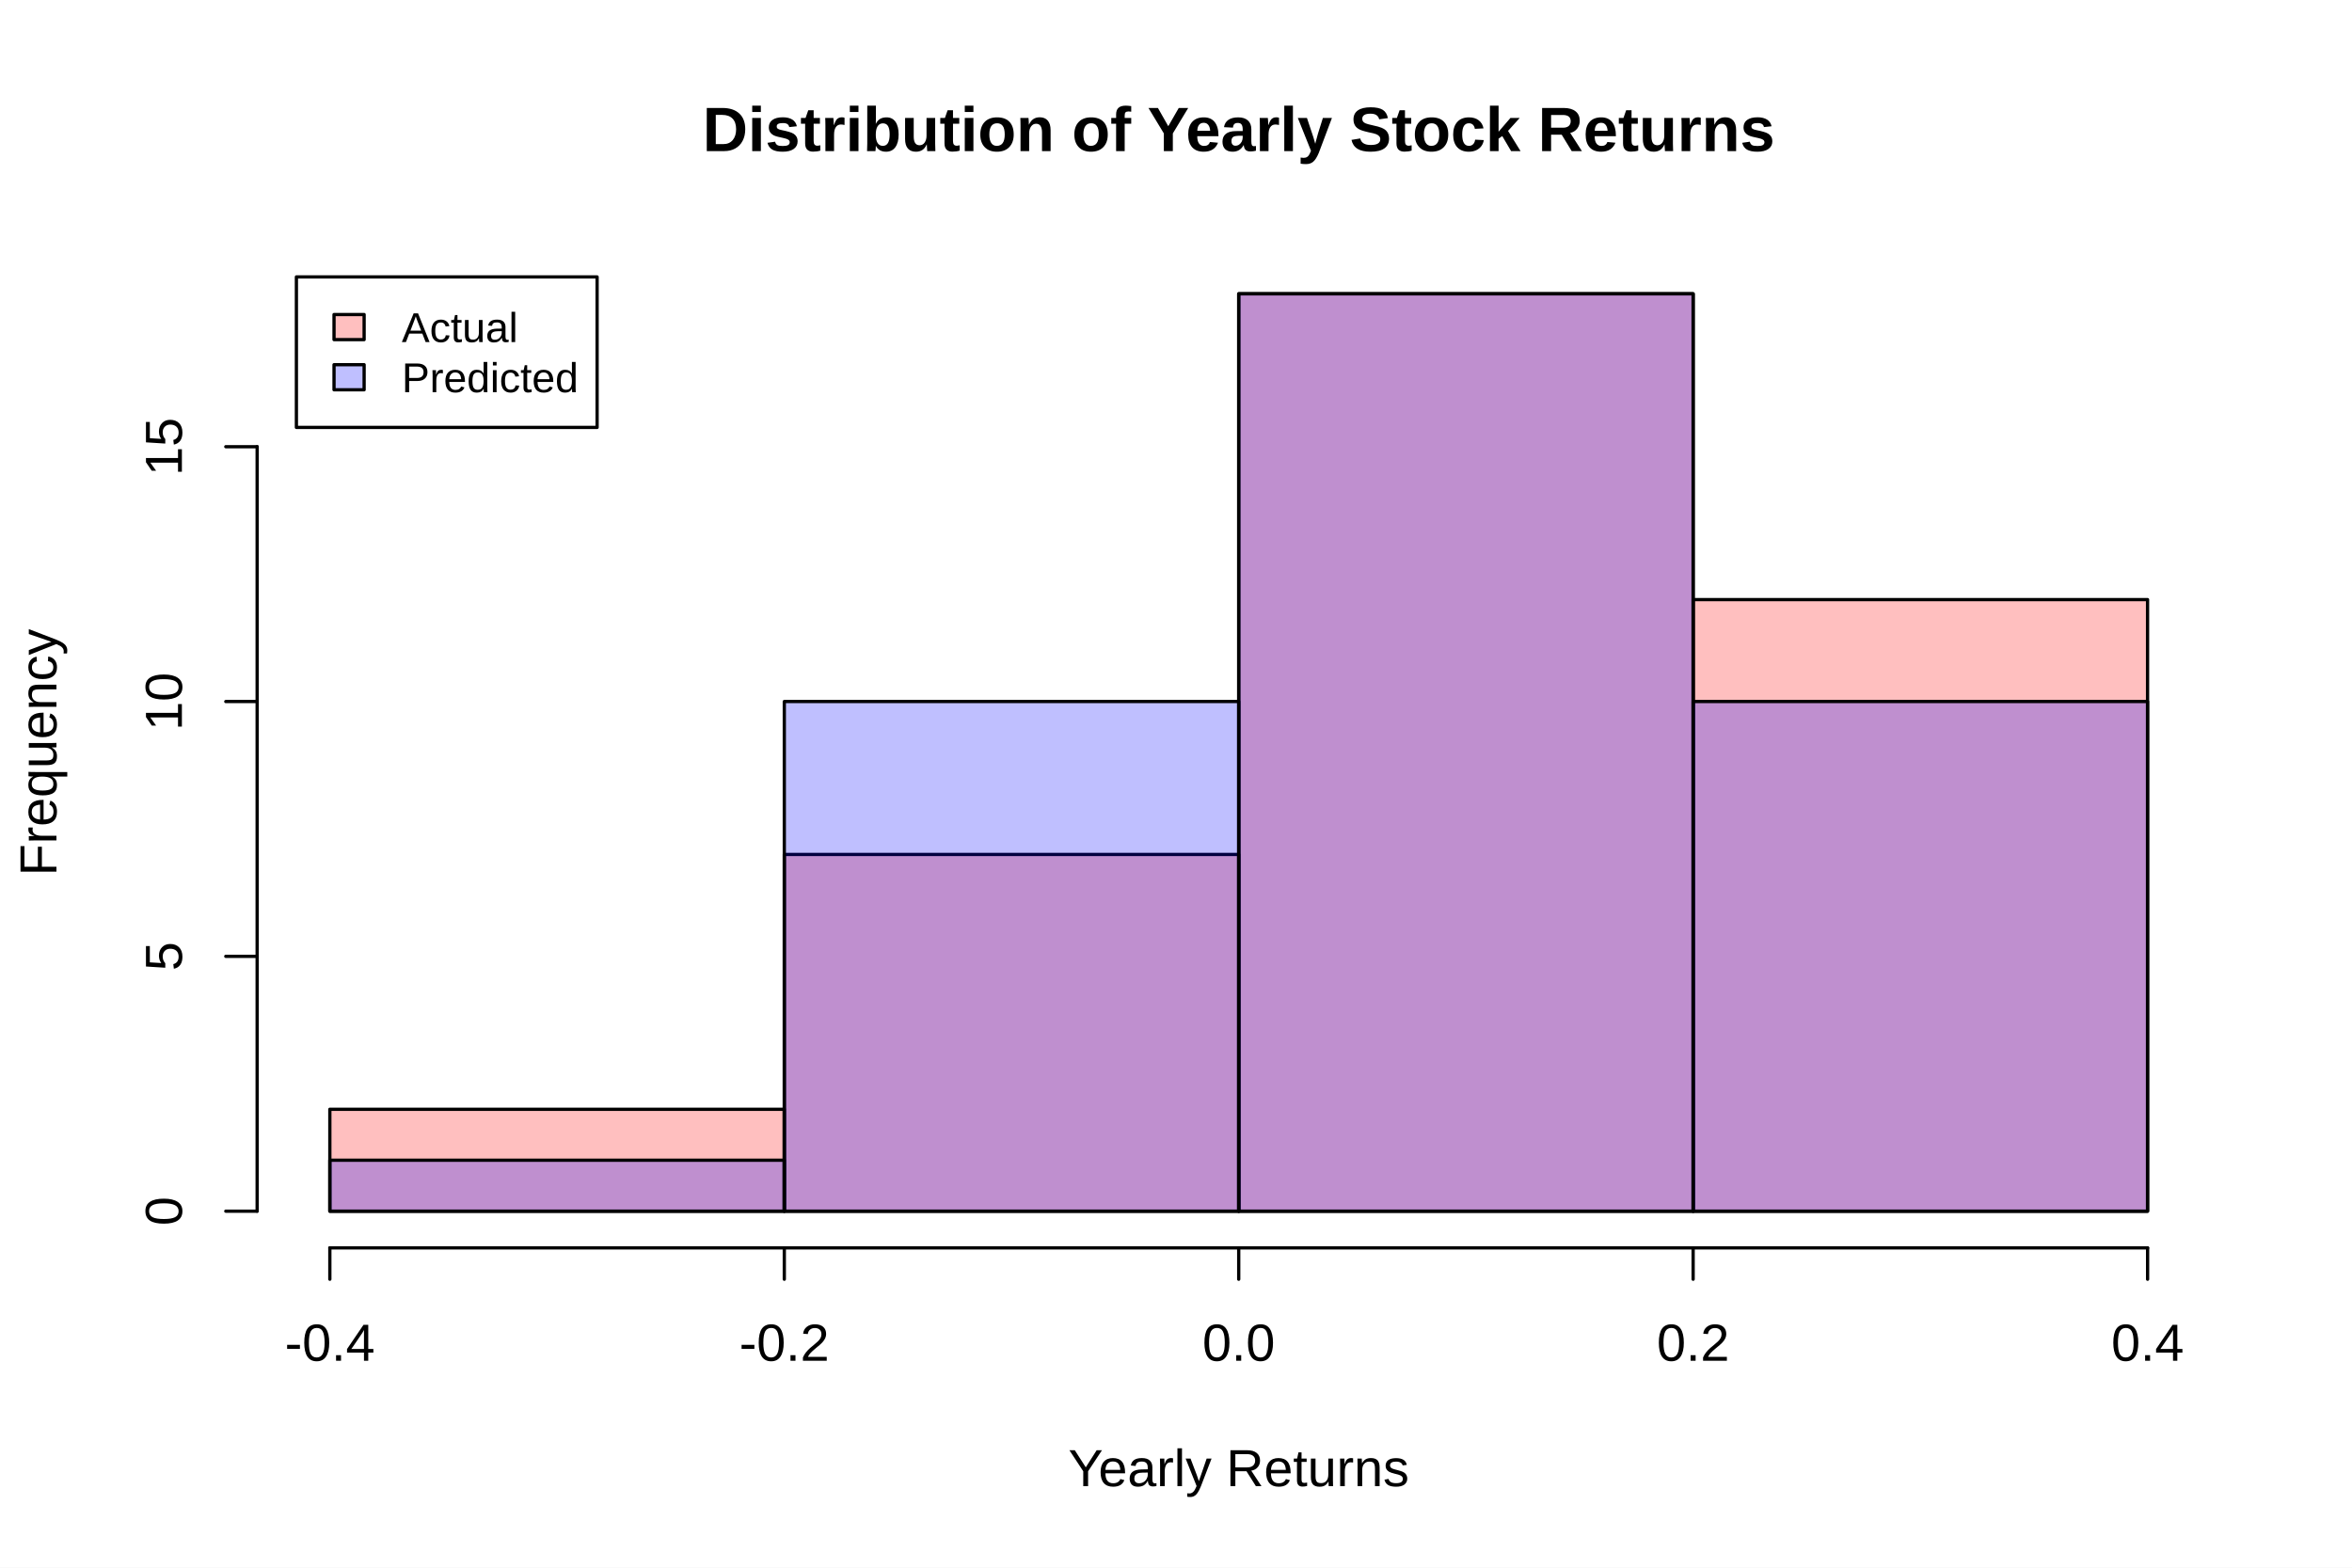
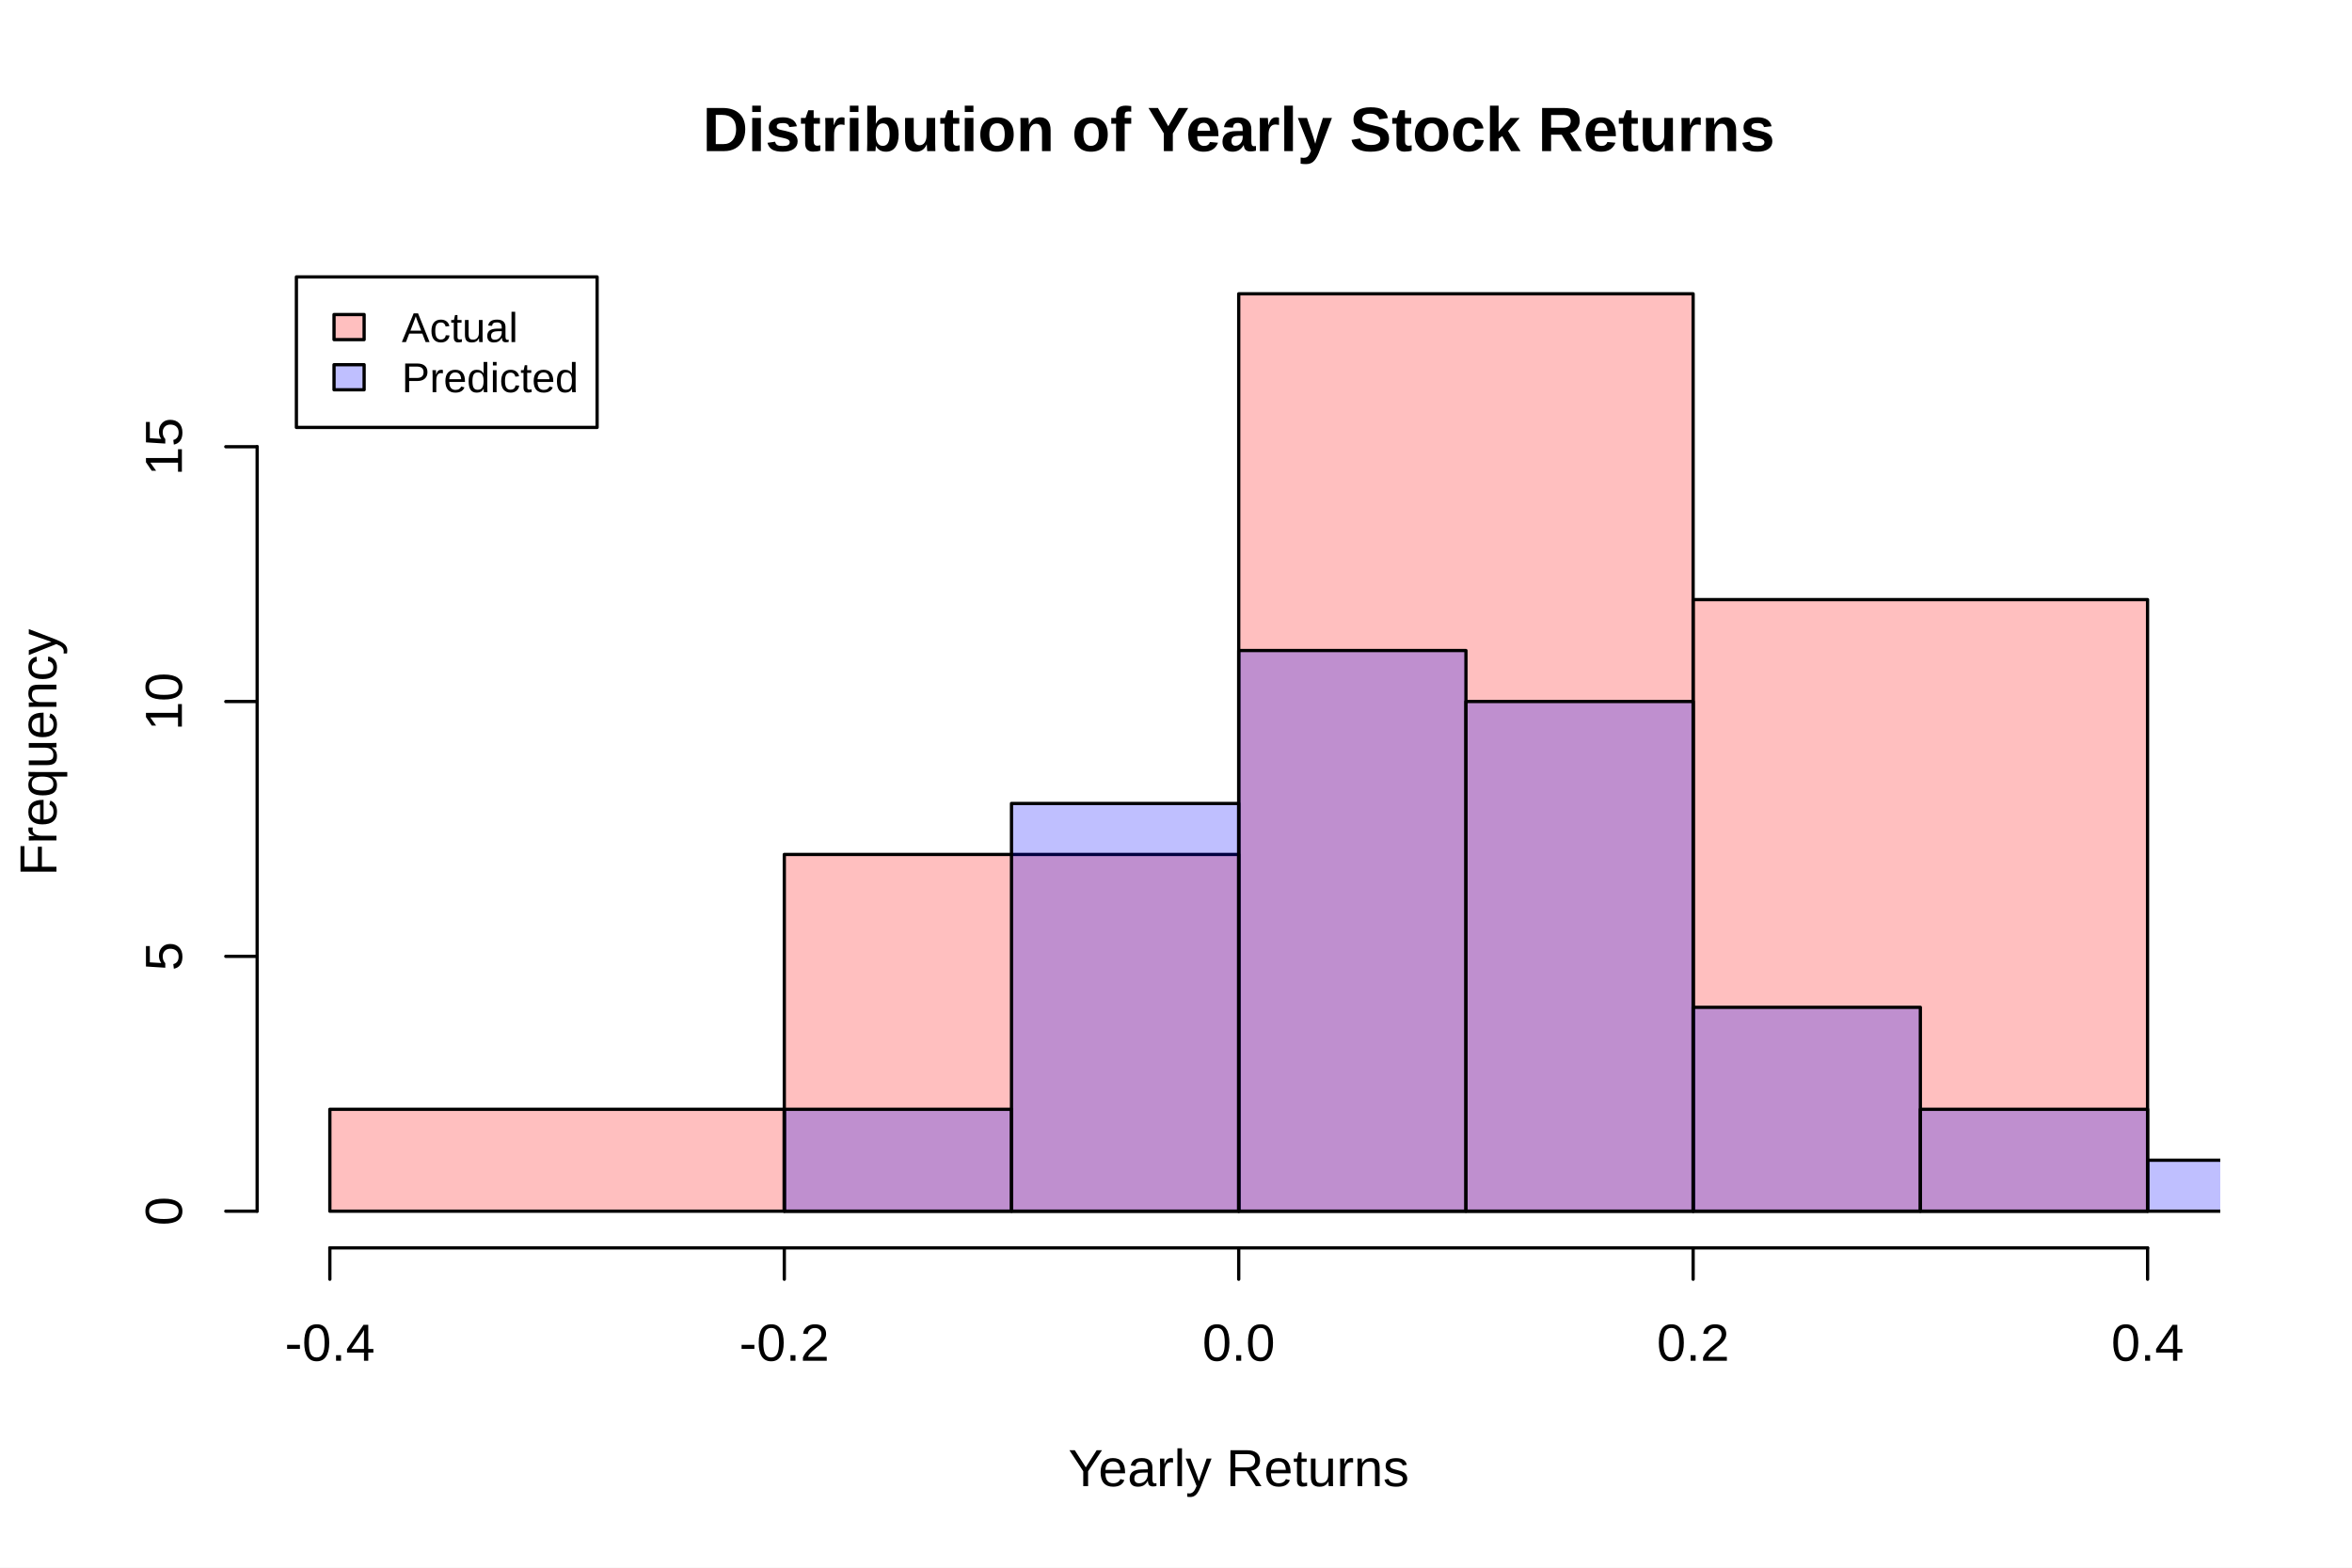
<svg xmlns="http://www.w3.org/2000/svg" class="svglite" width="540.00pt" height="360.00pt" viewBox="0 0 540.00 360.00">
  <defs>
    <style type="text/css">
    .svglite line, .svglite polyline, .svglite polygon, .svglite path, .svglite rect, .svglite circle {
      fill: none;
      stroke: #000000;
      stroke-linecap: round;
      stroke-linejoin: round;
      stroke-miterlimit: 10.00;
    }
    .svglite text {
      white-space: pre;
    }
  </style>
  </defs>
  <rect width="100%" height="100%" style="stroke: none; fill: #FFFFFF;" />
  <defs>
    <clipPath id="cpMC4wMHw1NDAuMDB8MC4wMHwzNjAuMDA=">
      <rect x="0.00" y="0.00" width="540.00" height="360.00" />
    </clipPath>
  </defs>
  <g clip-path="url(#cpMC4wMHw1NDAuMDB8MC4wMHwzNjAuMDA=)">
    <text x="284.40" y="34.70" text-anchor="middle" style="font-size: 14.40px; font-weight: bold; font-family: &quot;Arial&quot;;" textLength="247.12px" lengthAdjust="spacingAndGlyphs">Distribution of Yearly Stock Returns</text>
    <text x="284.40" y="341.28" text-anchor="middle" style="font-size: 12.00px; font-family: &quot;Arial&quot;;" textLength="79.37px" lengthAdjust="spacingAndGlyphs">Yearly Returns</text>
    <text transform="translate(12.96,172.80) rotate(-90)" text-anchor="middle" style="font-size: 12.00px; font-family: &quot;Arial&quot;;" textLength="56.69px" lengthAdjust="spacingAndGlyphs">Frequency</text>
    <line x1="75.73" y1="286.56" x2="493.07" y2="286.56" style="stroke-width: 0.75;" />
    <line x1="75.73" y1="286.56" x2="75.73" y2="293.76" style="stroke-width: 0.75;" />
    <line x1="180.07" y1="286.56" x2="180.07" y2="293.76" style="stroke-width: 0.75;" />
    <line x1="284.40" y1="286.56" x2="284.40" y2="293.76" style="stroke-width: 0.75;" />
    <line x1="388.73" y1="286.56" x2="388.73" y2="293.76" style="stroke-width: 0.75;" />
    <line x1="493.07" y1="286.56" x2="493.07" y2="293.76" style="stroke-width: 0.75;" />
    <text x="75.73" y="312.48" text-anchor="middle" style="font-size: 12.00px; font-family: &quot;Arial&quot;;" textLength="20.68px" lengthAdjust="spacingAndGlyphs">-0.4</text>
    <text x="180.07" y="312.48" text-anchor="middle" style="font-size: 12.00px; font-family: &quot;Arial&quot;;" textLength="20.68px" lengthAdjust="spacingAndGlyphs">-0.2</text>
    <text x="284.40" y="312.48" text-anchor="middle" style="font-size: 12.00px; font-family: &quot;Arial&quot;;" textLength="16.68px" lengthAdjust="spacingAndGlyphs">0.0</text>
    <text x="388.73" y="312.48" text-anchor="middle" style="font-size: 12.00px; font-family: &quot;Arial&quot;;" textLength="16.68px" lengthAdjust="spacingAndGlyphs">0.2</text>
    <text x="493.07" y="312.48" text-anchor="middle" style="font-size: 12.00px; font-family: &quot;Arial&quot;;" textLength="16.68px" lengthAdjust="spacingAndGlyphs">0.4</text>
    <line x1="59.04" y1="278.13" x2="59.04" y2="102.58" style="stroke-width: 0.75;" />
    <line x1="59.04" y1="278.13" x2="51.84" y2="278.13" style="stroke-width: 0.75;" />
    <line x1="59.04" y1="219.61" x2="51.84" y2="219.61" style="stroke-width: 0.75;" />
    <line x1="59.04" y1="161.10" x2="51.84" y2="161.10" style="stroke-width: 0.75;" />
    <line x1="59.04" y1="102.58" x2="51.84" y2="102.58" style="stroke-width: 0.75;" />
    <text transform="translate(41.76,278.13) rotate(-90)" text-anchor="middle" style="font-size: 12.00px; font-family: &quot;Arial&quot;;" textLength="6.67px" lengthAdjust="spacingAndGlyphs">0</text>
    <text transform="translate(41.76,219.61) rotate(-90)" text-anchor="middle" style="font-size: 12.00px; font-family: &quot;Arial&quot;;" textLength="6.67px" lengthAdjust="spacingAndGlyphs">5</text>
    <text transform="translate(41.76,161.10) rotate(-90)" text-anchor="middle" style="font-size: 12.00px; font-family: &quot;Arial&quot;;" textLength="13.35px" lengthAdjust="spacingAndGlyphs">10</text>
    <text transform="translate(41.76,102.58) rotate(-90)" text-anchor="middle" style="font-size: 12.00px; font-family: &quot;Arial&quot;;" textLength="13.35px" lengthAdjust="spacingAndGlyphs">15</text>
  </g>
  <defs>
    <clipPath id="cpNTkuMDR8NTA5Ljc2fDU5LjA0fDI4Ni41Ng==">
      <rect x="59.04" y="59.04" width="450.72" height="227.52" />
    </clipPath>
  </defs>
  <g clip-path="url(#cpNTkuMDR8NTA5Ljc2fDU5LjA0fDI4Ni41Ng==)">
    <rect x="75.73" y="254.73" width="104.33" height="23.41" style="stroke-width: 0.75; fill: #FF0000; fill-opacity: 0.25;" />
    <rect x="180.07" y="196.21" width="104.33" height="81.93" style="stroke-width: 0.75; fill: #FF0000; fill-opacity: 0.25;" />
    <rect x="284.40" y="67.47" width="104.33" height="210.67" style="stroke-width: 0.75; fill: #FF0000; fill-opacity: 0.25;" />
    <rect x="388.73" y="137.69" width="104.33" height="140.44" style="stroke-width: 0.75; fill: #FF0000; fill-opacity: 0.25;" />
-     <rect x="75.73" y="266.43" width="104.33" height="11.70" style="stroke-width: 0.75; fill: #0000FF; fill-opacity: 0.25;" />
-     <rect x="180.07" y="161.10" width="104.33" height="117.04" style="stroke-width: 0.75; fill: #0000FF; fill-opacity: 0.25;" />
-     <rect x="284.40" y="67.47" width="104.33" height="210.67" style="stroke-width: 0.75; fill: #0000FF; fill-opacity: 0.25;" />
-     <rect x="388.73" y="161.10" width="104.33" height="117.04" style="stroke-width: 0.75; fill: #0000FF; fill-opacity: 0.25;" />
+     <rect x="180.07" y="254.73" width="52.17" height="23.41" style="stroke-width: 0.75; fill: #0000FF; fill-opacity: 0.25;" />
+     <rect x="232.23" y="184.50" width="52.17" height="93.63" style="stroke-width: 0.75; fill: #0000FF; fill-opacity: 0.25;" />
+     <rect x="284.40" y="149.39" width="52.17" height="128.74" style="stroke-width: 0.75; fill: #0000FF; fill-opacity: 0.25;" />
+     <rect x="336.57" y="161.10" width="52.17" height="117.04" style="stroke-width: 0.75; fill: #0000FF; fill-opacity: 0.25;" />
+     <rect x="388.73" y="231.32" width="52.17" height="46.81" style="stroke-width: 0.75; fill: #0000FF; fill-opacity: 0.25;" />
+     <rect x="440.90" y="254.73" width="52.17" height="23.41" style="stroke-width: 0.75; fill: #0000FF; fill-opacity: 0.25;" />
+     <rect x="493.07" y="266.43" width="52.17" height="11.70" style="stroke-width: 0.75; fill: #0000FF; fill-opacity: 0.25;" />
+     <rect x="545.23" y="266.43" width="52.17" height="11.70" style="stroke-width: 0.75; fill: #0000FF; fill-opacity: 0.25;" />
    <rect x="68.05" y="63.59" width="69.04" height="34.56" style="stroke-width: 0.75; fill: #FFFFFF;" />
    <rect x="76.69" y="72.23" width="6.91" height="5.76" style="stroke-width: 0.75; fill: #FF0000; fill-opacity: 0.25;" />
    <rect x="76.69" y="83.75" width="6.91" height="5.76" style="stroke-width: 0.75; fill: #0000FF; fill-opacity: 0.25;" />
    <text x="92.25" y="78.55" style="font-size: 9.60px; font-family: &quot;Arial&quot;;" textLength="26.66px" lengthAdjust="spacingAndGlyphs">Actual</text>
    <text x="92.25" y="90.07" style="font-size: 9.60px; font-family: &quot;Arial&quot;;" textLength="40.53px" lengthAdjust="spacingAndGlyphs">Predicted</text>
  </g>
</svg>
